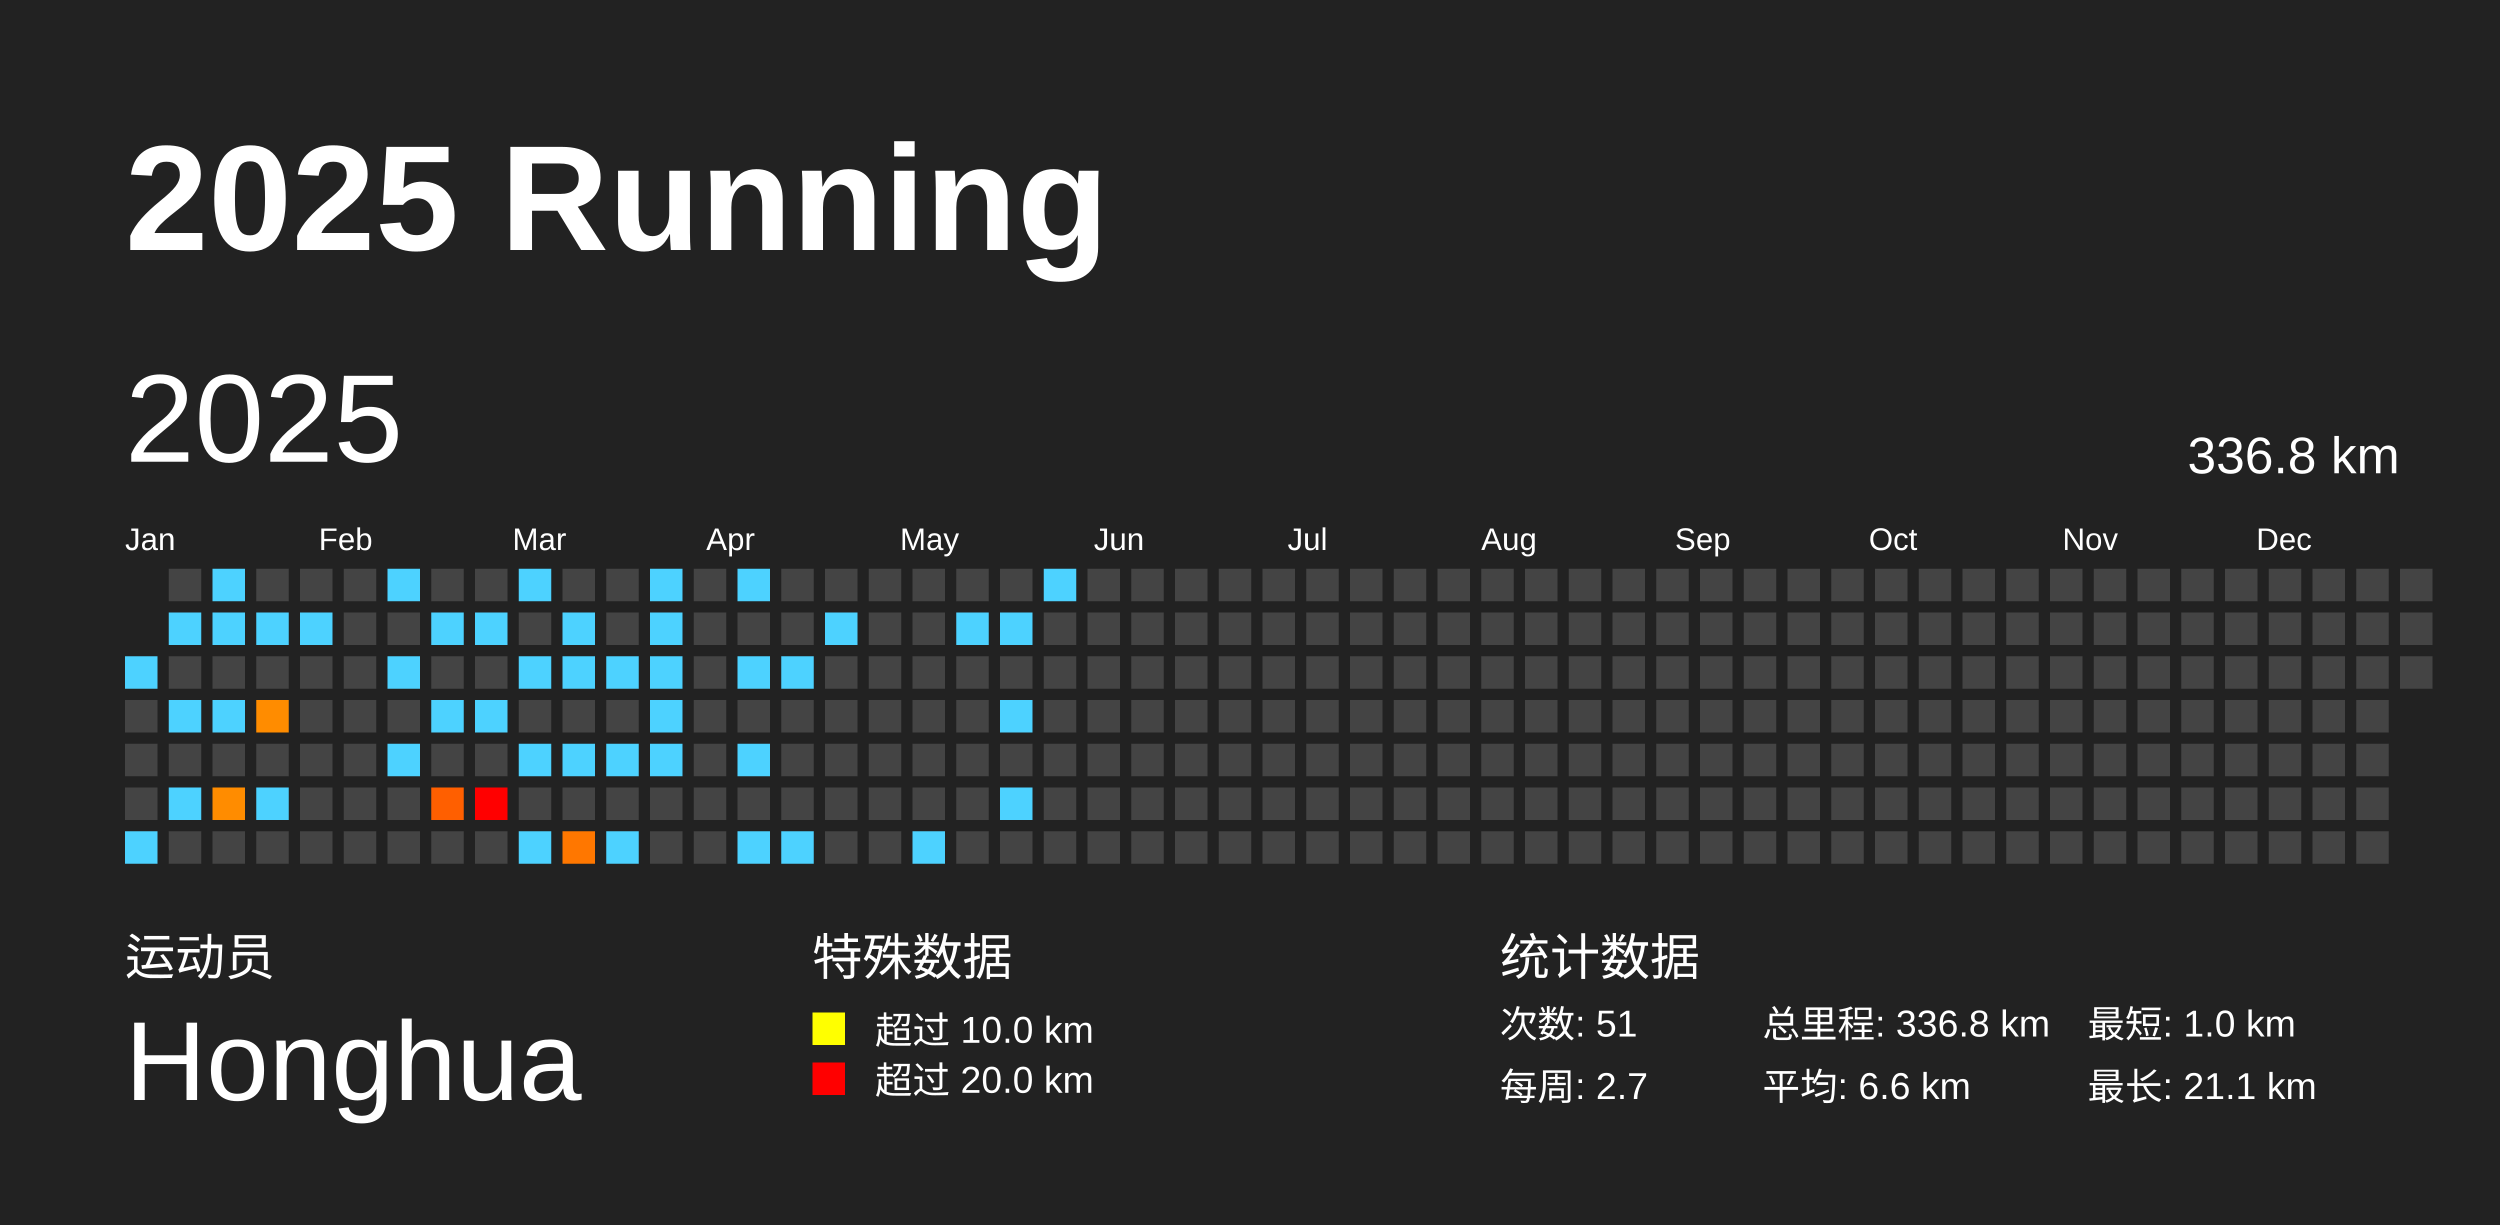
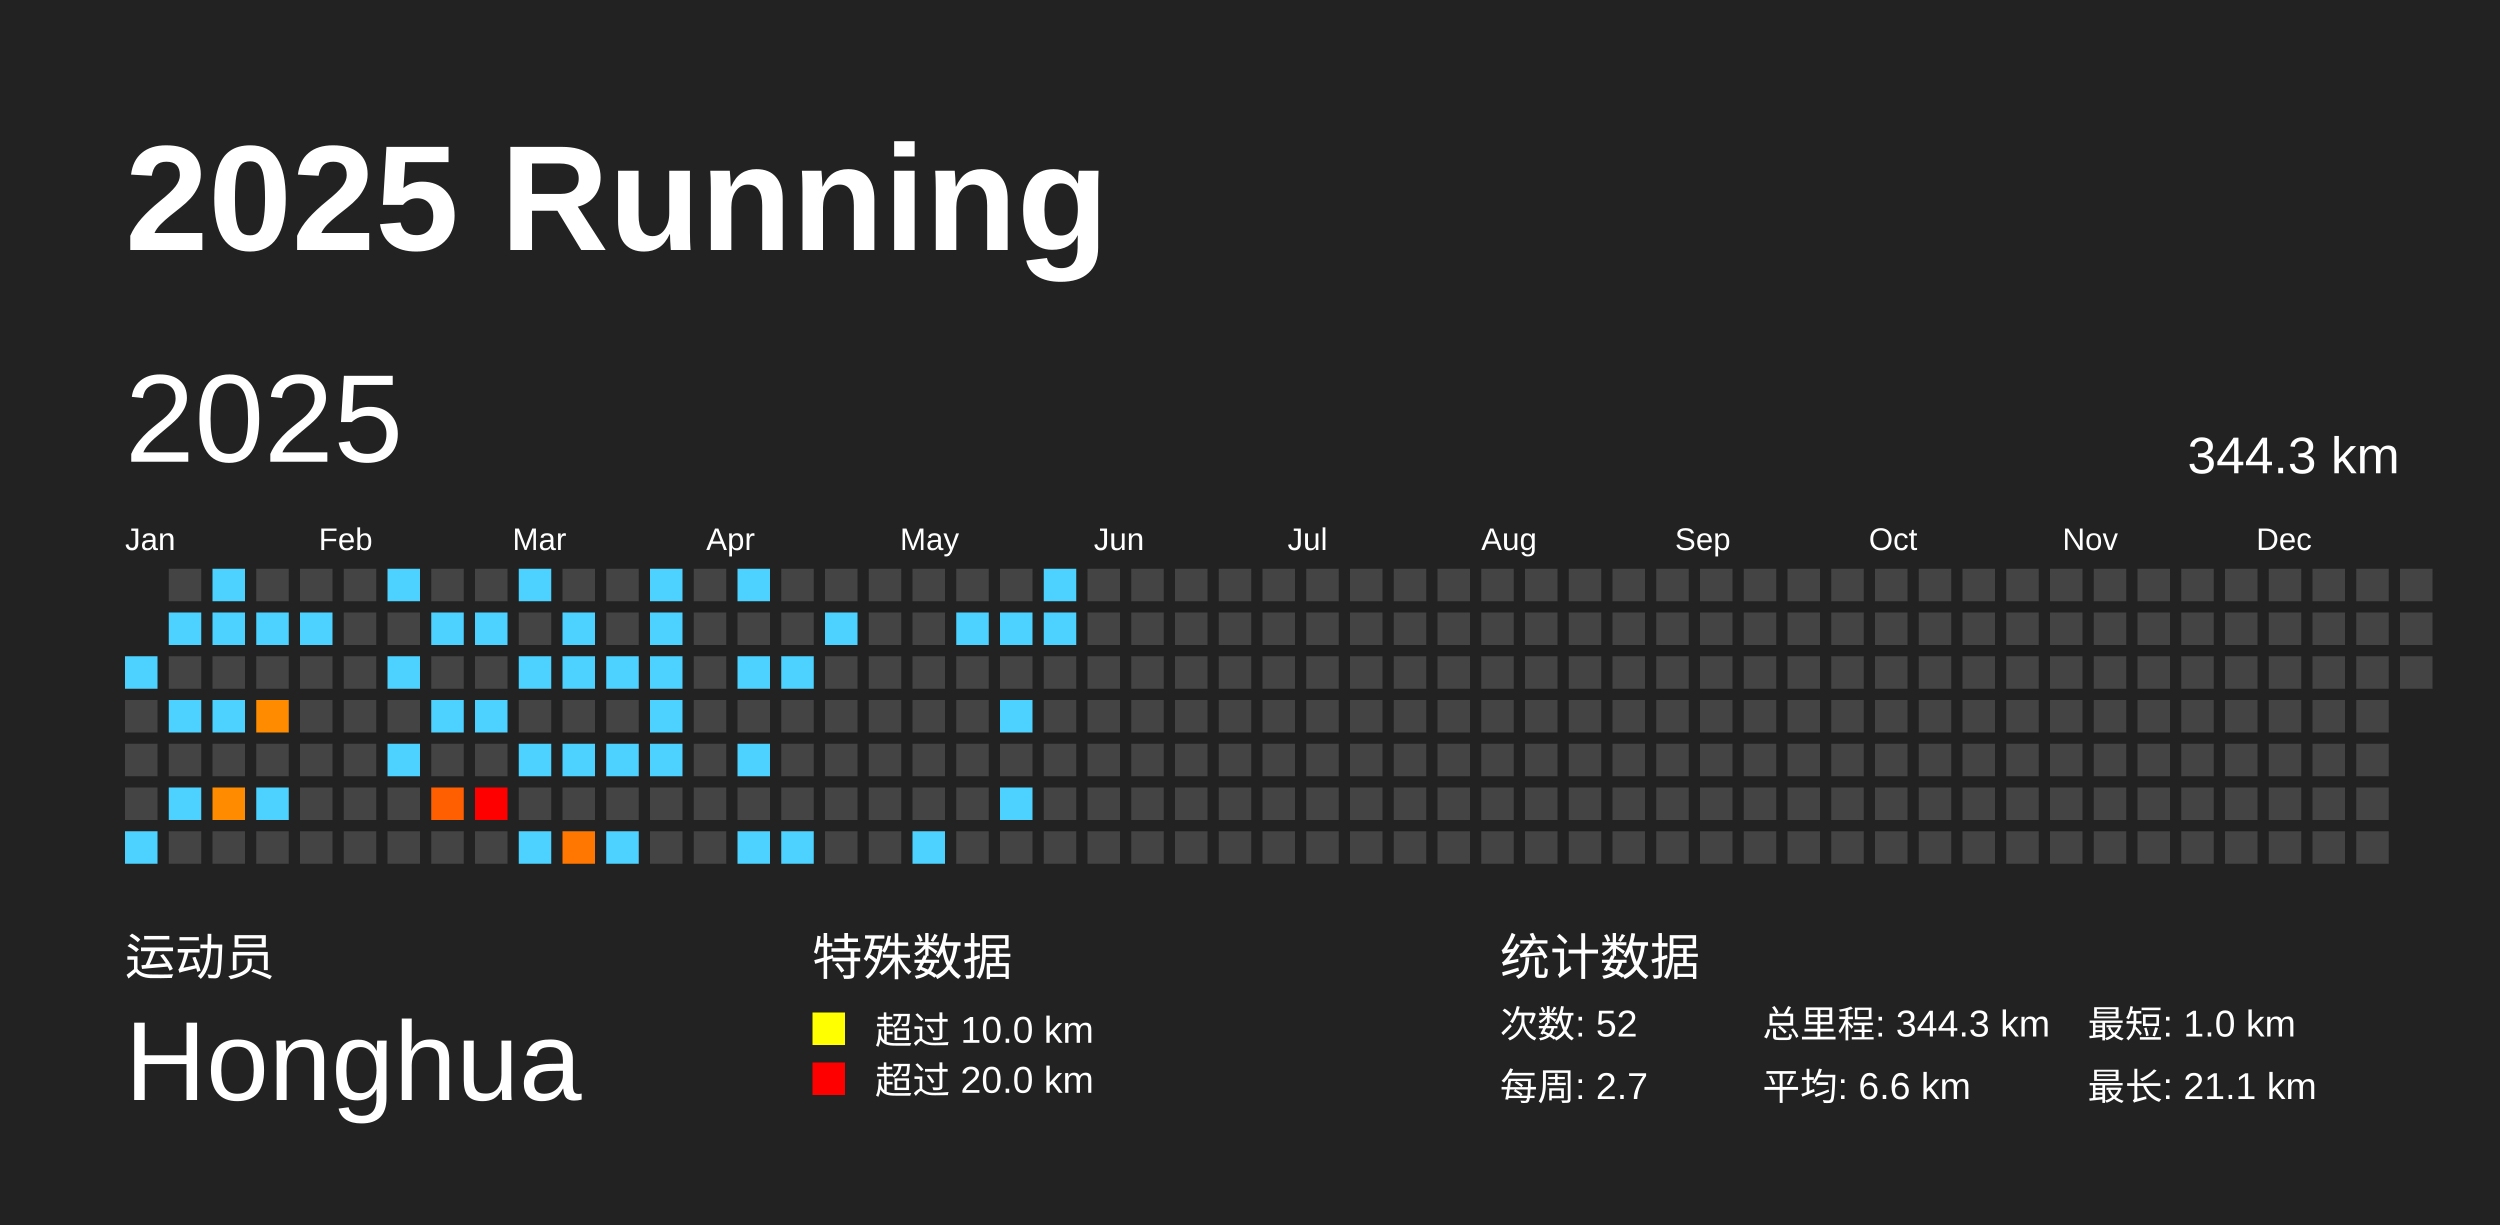
<svg xmlns="http://www.w3.org/2000/svg" baseProfile="full" height="98mm" version="1.1" viewBox="0,0,200,98" width="200mm">
  <defs />
  <rect fill="#222222" height="98" width="200" x="0" y="0" />
  <text fill="#FFFFFF" style="font-size:12px; font-family:Arial; font-weight:bold;" x="10" y="20">2025 Running</text>
  <text fill="#FFFFFF" style="font-size:4px; font-family:Arial" x="10" y="78">运动员</text>
  <text fill="#FFFFFF" style="font-size:9px; font-family:Arial" x="10" y="88">Honghua</text>
  <text fill="#FFFFFF" style="font-size:4px; font-family:Arial" x="65" y="78">特殊数据</text>
  <rect fill="yellow" height="2.6" width="2.6" x="65" y="81" />
  <text fill="#FFFFFF" style="font-size:3px; font-family:Arial" x="70" y="83.5">超过 10.0 km</text>
  <rect fill="red" height="2.6" width="2.6" x="65" y="85" />
  <text fill="#FFFFFF" style="font-size:3px; font-family:Arial" x="70" y="87.5">超过 20.0 km</text>
  <text fill="#FFFFFF" style="font-size:4px; font-family:Arial" x="120" y="78">统计数据</text>
-   <text fill="#FFFFFF" style="font-size:3px; font-family:Arial" x="120" y="83">次数: 51</text>
+   <text fill="#FFFFFF" style="font-size:3px; font-family:Arial" x="120" y="83">次数: 52</text>
  <text fill="#FFFFFF" style="font-size:3px; font-family:Arial" x="120" y="88">每周: 2.7</text>
-   <text fill="#FFFFFF" style="font-size:3px; font-family:Arial" x="141" y="83">总里程: 336.8 km</text>
+   <text fill="#FFFFFF" style="font-size:3px; font-family:Arial" x="141" y="83">总里程: 344.3 km</text>
  <text fill="#FFFFFF" style="font-size:3px; font-family:Arial" x="141" y="88">平均: 6.6 km</text>
  <text fill="#FFFFFF" style="font-size:3px; font-family:Arial" x="167" y="83">最短: 1.0 km</text>
  <text fill="#FFFFFF" style="font-size:3px; font-family:Arial" x="167" y="88">最长: 21.1 km</text>
  <text dominant-baseline="hanging" fill="#FFFFFF" style="font-size:10.0px; font-family:Arial;" x="10" y="30">2025</text>
-   <text dominant-baseline="hanging" fill="#FFFFFF" style="font-size:4.125px; font-family:Arial;" x="175" y="35">336.8 km</text>
+   <text dominant-baseline="hanging" fill="#FFFFFF" style="font-size:4.125px; font-family:Arial;" x="175" y="35">344.3 km</text>
  <text fill="#FFFFFF" style="font-size:2.5px; font-family:Arial" x="10.0" y="44">Jan</text>
  <text fill="#FFFFFF" style="font-size:2.5px; font-family:Arial" x="25.5" y="44">Feb</text>
  <text fill="#FFFFFF" style="font-size:2.5px; font-family:Arial" x="41.0" y="44">Mar</text>
  <text fill="#FFFFFF" style="font-size:2.5px; font-family:Arial" x="56.5" y="44">Apr</text>
  <text fill="#FFFFFF" style="font-size:2.5px; font-family:Arial" x="72.0" y="44">May</text>
  <text fill="#FFFFFF" style="font-size:2.5px; font-family:Arial" x="87.5" y="44">Jun</text>
  <text fill="#FFFFFF" style="font-size:2.5px; font-family:Arial" x="103.0" y="44">Jul</text>
  <text fill="#FFFFFF" style="font-size:2.5px; font-family:Arial" x="118.5" y="44">Aug</text>
  <text fill="#FFFFFF" style="font-size:2.5px; font-family:Arial" x="134.0" y="44">Sep</text>
  <text fill="#FFFFFF" style="font-size:2.5px; font-family:Arial" x="149.5" y="44">Oct</text>
  <text fill="#FFFFFF" style="font-size:2.5px; font-family:Arial" x="165.0" y="44">Nov</text>
  <text fill="#FFFFFF" style="font-size:2.5px; font-family:Arial" x="180.5" y="44">Dec</text>
  <rect fill="#4dd2ff" height="2.6" width="2.6" x="10.0" y="52.5" />
  <rect fill="#444444" height="2.6" width="2.6" x="10.0" y="56.0" />
  <rect fill="#444444" height="2.6" width="2.6" x="10.0" y="59.5" />
  <rect fill="#444444" height="2.6" width="2.6" x="10.0" y="63.0" />
  <rect fill="#4dd2ff" height="2.6" width="2.6" x="10.0" y="66.5" />
  <rect fill="#444444" height="2.6" width="2.6" x="13.5" y="45.5" />
  <rect fill="#4dd2ff" height="2.6" width="2.6" x="13.5" y="49.0" />
  <rect fill="#444444" height="2.6" width="2.6" x="13.5" y="52.5" />
  <rect fill="#4dd2ff" height="2.6" width="2.6" x="13.5" y="56.0" />
  <rect fill="#444444" height="2.6" width="2.6" x="13.5" y="59.5" />
  <rect fill="#4dd2ff" height="2.6" width="2.6" x="13.5" y="63.0" />
  <rect fill="#444444" height="2.6" width="2.6" x="13.5" y="66.5" />
  <rect fill="#4dd2ff" height="2.6" width="2.6" x="17.0" y="45.5" />
  <rect fill="#4dd2ff" height="2.6" width="2.6" x="17.0" y="49.0" />
  <rect fill="#444444" height="2.6" width="2.6" x="17.0" y="52.5" />
  <rect fill="#4dd2ff" height="2.6" width="2.6" x="17.0" y="56.0" />
  <rect fill="#444444" height="2.6" width="2.6" x="17.0" y="59.5" />
  <rect fill="#ff8c00" height="2.6" width="2.6" x="17.0" y="63.0" />
  <rect fill="#444444" height="2.6" width="2.6" x="17.0" y="66.5" />
  <rect fill="#444444" height="2.6" width="2.6" x="20.5" y="45.5" />
  <rect fill="#4dd2ff" height="2.6" width="2.6" x="20.5" y="49.0" />
  <rect fill="#444444" height="2.6" width="2.6" x="20.5" y="52.5" />
  <rect fill="#ff8c00" height="2.6" width="2.6" x="20.5" y="56.0" />
  <rect fill="#444444" height="2.6" width="2.6" x="20.5" y="59.5" />
  <rect fill="#4dd2ff" height="2.6" width="2.6" x="20.5" y="63.0" />
  <rect fill="#444444" height="2.6" width="2.6" x="20.5" y="66.5" />
  <rect fill="#444444" height="2.6" width="2.6" x="24.0" y="45.5" />
  <rect fill="#4dd2ff" height="2.6" width="2.6" x="24.0" y="49.0" />
  <rect fill="#444444" height="2.6" width="2.6" x="24.0" y="52.5" />
  <rect fill="#444444" height="2.6" width="2.6" x="24.0" y="56.0" />
  <rect fill="#444444" height="2.6" width="2.6" x="24.0" y="59.5" />
  <rect fill="#444444" height="2.6" width="2.6" x="24.0" y="63.0" />
  <rect fill="#444444" height="2.6" width="2.6" x="24.0" y="66.5" />
  <rect fill="#444444" height="2.6" width="2.6" x="27.5" y="45.5" />
  <rect fill="#444444" height="2.6" width="2.6" x="27.5" y="49.0" />
  <rect fill="#444444" height="2.6" width="2.6" x="27.5" y="52.5" />
  <rect fill="#444444" height="2.6" width="2.6" x="27.5" y="56.0" />
  <rect fill="#444444" height="2.6" width="2.6" x="27.5" y="59.5" />
  <rect fill="#444444" height="2.6" width="2.6" x="27.5" y="63.0" />
  <rect fill="#444444" height="2.6" width="2.6" x="27.5" y="66.5" />
  <rect fill="#4dd2ff" height="2.6" width="2.6" x="31.0" y="45.5" />
  <rect fill="#444444" height="2.6" width="2.6" x="31.0" y="49.0" />
  <rect fill="#4dd2ff" height="2.6" width="2.6" x="31.0" y="52.5" />
  <rect fill="#444444" height="2.6" width="2.6" x="31.0" y="56.0" />
  <rect fill="#4dd2ff" height="2.6" width="2.6" x="31.0" y="59.5" />
  <rect fill="#444444" height="2.6" width="2.6" x="31.0" y="63.0" />
  <rect fill="#444444" height="2.6" width="2.6" x="31.0" y="66.5" />
  <rect fill="#444444" height="2.6" width="2.6" x="34.5" y="45.5" />
  <rect fill="#4dd2ff" height="2.6" width="2.6" x="34.5" y="49.0" />
  <rect fill="#444444" height="2.6" width="2.6" x="34.5" y="52.5" />
  <rect fill="#4dd2ff" height="2.6" width="2.6" x="34.5" y="56.0" />
  <rect fill="#444444" height="2.6" width="2.6" x="34.5" y="59.5" />
  <rect fill="#ff5f00" height="2.6" width="2.6" x="34.5" y="63.0" />
  <rect fill="#444444" height="2.6" width="2.6" x="34.5" y="66.5" />
  <rect fill="#444444" height="2.6" width="2.6" x="38.0" y="45.5" />
  <rect fill="#4dd2ff" height="2.6" width="2.6" x="38.0" y="49.0" />
  <rect fill="#444444" height="2.6" width="2.6" x="38.0" y="52.5" />
  <rect fill="#4dd2ff" height="2.6" width="2.6" x="38.0" y="56.0" />
  <rect fill="#444444" height="2.6" width="2.6" x="38.0" y="59.5" />
  <rect fill="red" height="2.6" width="2.6" x="38.0" y="63.0" />
  <rect fill="#444444" height="2.6" width="2.6" x="38.0" y="66.5" />
  <rect fill="#4dd2ff" height="2.6" width="2.6" x="41.5" y="45.5" />
  <rect fill="#444444" height="2.6" width="2.6" x="41.5" y="49.0" />
  <rect fill="#4dd2ff" height="2.6" width="2.6" x="41.5" y="52.5" />
  <rect fill="#444444" height="2.6" width="2.6" x="41.5" y="56.0" />
  <rect fill="#4dd2ff" height="2.6" width="2.6" x="41.5" y="59.5" />
  <rect fill="#444444" height="2.6" width="2.6" x="41.5" y="63.0" />
  <rect fill="#4dd2ff" height="2.6" width="2.6" x="41.5" y="66.5" />
  <rect fill="#444444" height="2.6" width="2.6" x="45.0" y="45.5" />
  <rect fill="#4dd2ff" height="2.6" width="2.6" x="45.0" y="49.0" />
  <rect fill="#4dd2ff" height="2.6" width="2.6" x="45.0" y="52.5" />
  <rect fill="#444444" height="2.6" width="2.6" x="45.0" y="56.0" />
  <rect fill="#4dd2ff" height="2.6" width="2.6" x="45.0" y="59.5" />
  <rect fill="#444444" height="2.6" width="2.6" x="45.0" y="63.0" />
  <rect fill="#ff7700" height="2.6" width="2.6" x="45.0" y="66.5" />
  <rect fill="#444444" height="2.6" width="2.6" x="48.5" y="45.5" />
  <rect fill="#444444" height="2.6" width="2.6" x="48.5" y="49.0" />
  <rect fill="#4dd2ff" height="2.6" width="2.6" x="48.5" y="52.5" />
  <rect fill="#444444" height="2.6" width="2.6" x="48.5" y="56.0" />
  <rect fill="#4dd2ff" height="2.6" width="2.6" x="48.5" y="59.5" />
  <rect fill="#444444" height="2.6" width="2.6" x="48.5" y="63.0" />
  <rect fill="#4dd2ff" height="2.6" width="2.6" x="48.5" y="66.5" />
  <rect fill="#4dd2ff" height="2.6" width="2.6" x="52.0" y="45.5" />
  <rect fill="#4dd2ff" height="2.6" width="2.6" x="52.0" y="49.0" />
  <rect fill="#4dd2ff" height="2.6" width="2.6" x="52.0" y="52.5" />
  <rect fill="#4dd2ff" height="2.6" width="2.6" x="52.0" y="56.0" />
  <rect fill="#4dd2ff" height="2.6" width="2.6" x="52.0" y="59.5" />
  <rect fill="#444444" height="2.6" width="2.6" x="52.0" y="63.0" />
  <rect fill="#444444" height="2.6" width="2.6" x="52.0" y="66.5" />
  <rect fill="#444444" height="2.6" width="2.6" x="55.5" y="45.5" />
  <rect fill="#444444" height="2.6" width="2.6" x="55.5" y="49.0" />
  <rect fill="#444444" height="2.6" width="2.6" x="55.5" y="52.5" />
  <rect fill="#444444" height="2.6" width="2.6" x="55.5" y="56.0" />
  <rect fill="#444444" height="2.6" width="2.6" x="55.5" y="59.5" />
  <rect fill="#444444" height="2.6" width="2.6" x="55.5" y="63.0" />
  <rect fill="#444444" height="2.6" width="2.6" x="55.5" y="66.5" />
  <rect fill="#4dd2ff" height="2.6" width="2.6" x="59.0" y="45.5" />
  <rect fill="#444444" height="2.6" width="2.6" x="59.0" y="49.0" />
  <rect fill="#4dd2ff" height="2.6" width="2.6" x="59.0" y="52.5" />
  <rect fill="#444444" height="2.6" width="2.6" x="59.0" y="56.0" />
  <rect fill="#4dd2ff" height="2.6" width="2.6" x="59.0" y="59.5" />
  <rect fill="#444444" height="2.6" width="2.6" x="59.0" y="63.0" />
  <rect fill="#4dd2ff" height="2.6" width="2.6" x="59.0" y="66.5" />
  <rect fill="#444444" height="2.6" width="2.6" x="62.5" y="45.5" />
  <rect fill="#444444" height="2.6" width="2.6" x="62.5" y="49.0" />
  <rect fill="#4dd2ff" height="2.6" width="2.6" x="62.5" y="52.5" />
  <rect fill="#444444" height="2.6" width="2.6" x="62.5" y="56.0" />
  <rect fill="#444444" height="2.6" width="2.6" x="62.5" y="59.5" />
  <rect fill="#444444" height="2.6" width="2.6" x="62.5" y="63.0" />
  <rect fill="#4dd2ff" height="2.6" width="2.6" x="62.5" y="66.5" />
  <rect fill="#444444" height="2.6" width="2.6" x="66.0" y="45.5" />
  <rect fill="#4dd2ff" height="2.6" width="2.6" x="66.0" y="49.0" />
  <rect fill="#444444" height="2.6" width="2.6" x="66.0" y="52.5" />
  <rect fill="#444444" height="2.6" width="2.6" x="66.0" y="56.0" />
  <rect fill="#444444" height="2.6" width="2.6" x="66.0" y="59.5" />
  <rect fill="#444444" height="2.6" width="2.6" x="66.0" y="63.0" />
  <rect fill="#444444" height="2.6" width="2.6" x="66.0" y="66.5" />
  <rect fill="#444444" height="2.6" width="2.6" x="69.5" y="45.5" />
  <rect fill="#444444" height="2.6" width="2.6" x="69.5" y="49.0" />
  <rect fill="#444444" height="2.6" width="2.6" x="69.5" y="52.5" />
  <rect fill="#444444" height="2.6" width="2.6" x="69.5" y="56.0" />
  <rect fill="#444444" height="2.6" width="2.6" x="69.5" y="59.5" />
  <rect fill="#444444" height="2.6" width="2.6" x="69.5" y="63.0" />
  <rect fill="#444444" height="2.6" width="2.6" x="69.5" y="66.5" />
  <rect fill="#444444" height="2.6" width="2.6" x="73.0" y="45.5" />
  <rect fill="#444444" height="2.6" width="2.6" x="73.0" y="49.0" />
  <rect fill="#444444" height="2.6" width="2.6" x="73.0" y="52.5" />
  <rect fill="#444444" height="2.6" width="2.6" x="73.0" y="56.0" />
  <rect fill="#444444" height="2.6" width="2.6" x="73.0" y="59.5" />
  <rect fill="#444444" height="2.6" width="2.6" x="73.0" y="63.0" />
  <rect fill="#4dd2ff" height="2.6" width="2.6" x="73.0" y="66.5" />
  <rect fill="#444444" height="2.6" width="2.6" x="76.5" y="45.5" />
  <rect fill="#4dd2ff" height="2.6" width="2.6" x="76.5" y="49.0" />
  <rect fill="#444444" height="2.6" width="2.6" x="76.5" y="52.5" />
  <rect fill="#444444" height="2.6" width="2.6" x="76.5" y="56.0" />
  <rect fill="#444444" height="2.6" width="2.6" x="76.5" y="59.5" />
  <rect fill="#444444" height="2.6" width="2.6" x="76.5" y="63.0" />
  <rect fill="#444444" height="2.6" width="2.6" x="76.5" y="66.5" />
  <rect fill="#444444" height="2.6" width="2.6" x="80.0" y="45.5" />
  <rect fill="#4dd2ff" height="2.6" width="2.6" x="80.0" y="49.0" />
  <rect fill="#444444" height="2.6" width="2.6" x="80.0" y="52.5" />
  <rect fill="#4dd2ff" height="2.6" width="2.6" x="80.0" y="56.0" />
  <rect fill="#444444" height="2.6" width="2.6" x="80.0" y="59.5" />
  <rect fill="#4dd2ff" height="2.6" width="2.6" x="80.0" y="63.0" />
  <rect fill="#444444" height="2.6" width="2.6" x="80.0" y="66.5" />
  <rect fill="#4dd2ff" height="2.6" width="2.6" x="83.5" y="45.5" />
-   <rect fill="#444444" height="2.6" width="2.6" x="83.5" y="49.0" />
+   <rect fill="#4dd2ff" height="2.6" width="2.6" x="83.5" y="49.0" />
  <rect fill="#444444" height="2.6" width="2.6" x="83.5" y="52.5" />
  <rect fill="#444444" height="2.6" width="2.6" x="83.5" y="56.0" />
  <rect fill="#444444" height="2.6" width="2.6" x="83.5" y="59.5" />
  <rect fill="#444444" height="2.6" width="2.6" x="83.5" y="63.0" />
  <rect fill="#444444" height="2.6" width="2.6" x="83.5" y="66.5" />
  <rect fill="#444444" height="2.6" width="2.6" x="87.0" y="45.5" />
  <rect fill="#444444" height="2.6" width="2.6" x="87.0" y="49.0" />
  <rect fill="#444444" height="2.6" width="2.6" x="87.0" y="52.5" />
  <rect fill="#444444" height="2.6" width="2.6" x="87.0" y="56.0" />
  <rect fill="#444444" height="2.6" width="2.6" x="87.0" y="59.5" />
  <rect fill="#444444" height="2.6" width="2.6" x="87.0" y="63.0" />
  <rect fill="#444444" height="2.6" width="2.6" x="87.0" y="66.5" />
  <rect fill="#444444" height="2.6" width="2.6" x="90.5" y="45.5" />
  <rect fill="#444444" height="2.6" width="2.6" x="90.5" y="49.0" />
  <rect fill="#444444" height="2.6" width="2.6" x="90.5" y="52.5" />
  <rect fill="#444444" height="2.6" width="2.6" x="90.5" y="56.0" />
  <rect fill="#444444" height="2.6" width="2.6" x="90.5" y="59.5" />
  <rect fill="#444444" height="2.6" width="2.6" x="90.5" y="63.0" />
  <rect fill="#444444" height="2.6" width="2.6" x="90.5" y="66.5" />
  <rect fill="#444444" height="2.6" width="2.6" x="94.0" y="45.5" />
  <rect fill="#444444" height="2.6" width="2.6" x="94.0" y="49.0" />
  <rect fill="#444444" height="2.6" width="2.6" x="94.0" y="52.5" />
  <rect fill="#444444" height="2.6" width="2.6" x="94.0" y="56.0" />
  <rect fill="#444444" height="2.6" width="2.6" x="94.0" y="59.5" />
  <rect fill="#444444" height="2.6" width="2.6" x="94.0" y="63.0" />
  <rect fill="#444444" height="2.6" width="2.6" x="94.0" y="66.5" />
  <rect fill="#444444" height="2.6" width="2.6" x="97.5" y="45.5" />
  <rect fill="#444444" height="2.6" width="2.6" x="97.5" y="49.0" />
  <rect fill="#444444" height="2.6" width="2.6" x="97.5" y="52.5" />
  <rect fill="#444444" height="2.6" width="2.6" x="97.5" y="56.0" />
  <rect fill="#444444" height="2.6" width="2.6" x="97.5" y="59.5" />
  <rect fill="#444444" height="2.6" width="2.6" x="97.5" y="63.0" />
  <rect fill="#444444" height="2.6" width="2.6" x="97.5" y="66.5" />
  <rect fill="#444444" height="2.6" width="2.6" x="101.0" y="45.5" />
  <rect fill="#444444" height="2.6" width="2.6" x="101.0" y="49.0" />
  <rect fill="#444444" height="2.6" width="2.6" x="101.0" y="52.5" />
  <rect fill="#444444" height="2.6" width="2.6" x="101.0" y="56.0" />
  <rect fill="#444444" height="2.6" width="2.6" x="101.0" y="59.5" />
  <rect fill="#444444" height="2.6" width="2.6" x="101.0" y="63.0" />
  <rect fill="#444444" height="2.6" width="2.6" x="101.0" y="66.5" />
  <rect fill="#444444" height="2.6" width="2.6" x="104.5" y="45.5" />
  <rect fill="#444444" height="2.6" width="2.6" x="104.5" y="49.0" />
  <rect fill="#444444" height="2.6" width="2.6" x="104.5" y="52.5" />
  <rect fill="#444444" height="2.6" width="2.6" x="104.5" y="56.0" />
  <rect fill="#444444" height="2.6" width="2.6" x="104.5" y="59.5" />
  <rect fill="#444444" height="2.6" width="2.6" x="104.5" y="63.0" />
  <rect fill="#444444" height="2.6" width="2.6" x="104.5" y="66.5" />
  <rect fill="#444444" height="2.6" width="2.6" x="108.0" y="45.5" />
  <rect fill="#444444" height="2.6" width="2.6" x="108.0" y="49.0" />
  <rect fill="#444444" height="2.6" width="2.6" x="108.0" y="52.5" />
  <rect fill="#444444" height="2.6" width="2.6" x="108.0" y="56.0" />
  <rect fill="#444444" height="2.6" width="2.6" x="108.0" y="59.5" />
  <rect fill="#444444" height="2.6" width="2.6" x="108.0" y="63.0" />
  <rect fill="#444444" height="2.6" width="2.6" x="108.0" y="66.5" />
  <rect fill="#444444" height="2.6" width="2.6" x="111.5" y="45.5" />
  <rect fill="#444444" height="2.6" width="2.6" x="111.5" y="49.0" />
  <rect fill="#444444" height="2.6" width="2.6" x="111.5" y="52.5" />
  <rect fill="#444444" height="2.6" width="2.6" x="111.5" y="56.0" />
  <rect fill="#444444" height="2.6" width="2.6" x="111.5" y="59.5" />
  <rect fill="#444444" height="2.6" width="2.6" x="111.5" y="63.0" />
  <rect fill="#444444" height="2.6" width="2.6" x="111.5" y="66.5" />
  <rect fill="#444444" height="2.6" width="2.6" x="115.0" y="45.5" />
  <rect fill="#444444" height="2.6" width="2.6" x="115.0" y="49.0" />
  <rect fill="#444444" height="2.6" width="2.6" x="115.0" y="52.5" />
  <rect fill="#444444" height="2.6" width="2.6" x="115.0" y="56.0" />
  <rect fill="#444444" height="2.6" width="2.6" x="115.0" y="59.5" />
  <rect fill="#444444" height="2.6" width="2.6" x="115.0" y="63.0" />
  <rect fill="#444444" height="2.6" width="2.6" x="115.0" y="66.5" />
  <rect fill="#444444" height="2.6" width="2.6" x="118.5" y="45.5" />
  <rect fill="#444444" height="2.6" width="2.6" x="118.5" y="49.0" />
  <rect fill="#444444" height="2.6" width="2.6" x="118.5" y="52.5" />
  <rect fill="#444444" height="2.6" width="2.6" x="118.5" y="56.0" />
  <rect fill="#444444" height="2.6" width="2.6" x="118.5" y="59.5" />
  <rect fill="#444444" height="2.6" width="2.6" x="118.5" y="63.0" />
  <rect fill="#444444" height="2.6" width="2.6" x="118.5" y="66.5" />
  <rect fill="#444444" height="2.6" width="2.6" x="122.0" y="45.5" />
  <rect fill="#444444" height="2.6" width="2.6" x="122.0" y="49.0" />
  <rect fill="#444444" height="2.6" width="2.6" x="122.0" y="52.5" />
  <rect fill="#444444" height="2.6" width="2.6" x="122.0" y="56.0" />
  <rect fill="#444444" height="2.6" width="2.6" x="122.0" y="59.5" />
  <rect fill="#444444" height="2.6" width="2.6" x="122.0" y="63.0" />
  <rect fill="#444444" height="2.6" width="2.6" x="122.0" y="66.5" />
  <rect fill="#444444" height="2.6" width="2.6" x="125.5" y="45.5" />
  <rect fill="#444444" height="2.6" width="2.6" x="125.5" y="49.0" />
  <rect fill="#444444" height="2.6" width="2.6" x="125.5" y="52.5" />
  <rect fill="#444444" height="2.6" width="2.6" x="125.5" y="56.0" />
  <rect fill="#444444" height="2.6" width="2.6" x="125.5" y="59.5" />
  <rect fill="#444444" height="2.6" width="2.6" x="125.5" y="63.0" />
  <rect fill="#444444" height="2.6" width="2.6" x="125.5" y="66.5" />
  <rect fill="#444444" height="2.6" width="2.6" x="129.0" y="45.5" />
  <rect fill="#444444" height="2.6" width="2.6" x="129.0" y="49.0" />
  <rect fill="#444444" height="2.6" width="2.6" x="129.0" y="52.5" />
  <rect fill="#444444" height="2.6" width="2.6" x="129.0" y="56.0" />
  <rect fill="#444444" height="2.6" width="2.6" x="129.0" y="59.5" />
  <rect fill="#444444" height="2.6" width="2.6" x="129.0" y="63.0" />
  <rect fill="#444444" height="2.6" width="2.6" x="129.0" y="66.5" />
  <rect fill="#444444" height="2.6" width="2.6" x="132.5" y="45.5" />
  <rect fill="#444444" height="2.6" width="2.6" x="132.5" y="49.0" />
  <rect fill="#444444" height="2.6" width="2.6" x="132.5" y="52.5" />
  <rect fill="#444444" height="2.6" width="2.6" x="132.5" y="56.0" />
  <rect fill="#444444" height="2.6" width="2.6" x="132.5" y="59.5" />
  <rect fill="#444444" height="2.6" width="2.6" x="132.5" y="63.0" />
  <rect fill="#444444" height="2.6" width="2.6" x="132.5" y="66.5" />
  <rect fill="#444444" height="2.6" width="2.6" x="136.0" y="45.5" />
  <rect fill="#444444" height="2.6" width="2.6" x="136.0" y="49.0" />
  <rect fill="#444444" height="2.6" width="2.6" x="136.0" y="52.5" />
  <rect fill="#444444" height="2.6" width="2.6" x="136.0" y="56.0" />
  <rect fill="#444444" height="2.6" width="2.6" x="136.0" y="59.5" />
  <rect fill="#444444" height="2.6" width="2.6" x="136.0" y="63.0" />
  <rect fill="#444444" height="2.6" width="2.6" x="136.0" y="66.5" />
  <rect fill="#444444" height="2.6" width="2.6" x="139.5" y="45.5" />
  <rect fill="#444444" height="2.6" width="2.6" x="139.5" y="49.0" />
  <rect fill="#444444" height="2.6" width="2.6" x="139.5" y="52.5" />
  <rect fill="#444444" height="2.6" width="2.6" x="139.5" y="56.0" />
  <rect fill="#444444" height="2.6" width="2.6" x="139.5" y="59.5" />
  <rect fill="#444444" height="2.6" width="2.6" x="139.5" y="63.0" />
  <rect fill="#444444" height="2.6" width="2.6" x="139.5" y="66.5" />
  <rect fill="#444444" height="2.6" width="2.6" x="143.0" y="45.5" />
  <rect fill="#444444" height="2.6" width="2.6" x="143.0" y="49.0" />
  <rect fill="#444444" height="2.6" width="2.6" x="143.0" y="52.5" />
  <rect fill="#444444" height="2.6" width="2.6" x="143.0" y="56.0" />
  <rect fill="#444444" height="2.6" width="2.6" x="143.0" y="59.5" />
  <rect fill="#444444" height="2.6" width="2.6" x="143.0" y="63.0" />
  <rect fill="#444444" height="2.6" width="2.6" x="143.0" y="66.5" />
  <rect fill="#444444" height="2.6" width="2.6" x="146.5" y="45.5" />
  <rect fill="#444444" height="2.6" width="2.6" x="146.5" y="49.0" />
  <rect fill="#444444" height="2.6" width="2.6" x="146.5" y="52.5" />
  <rect fill="#444444" height="2.6" width="2.6" x="146.5" y="56.0" />
  <rect fill="#444444" height="2.6" width="2.6" x="146.5" y="59.5" />
  <rect fill="#444444" height="2.6" width="2.6" x="146.5" y="63.0" />
  <rect fill="#444444" height="2.6" width="2.6" x="146.5" y="66.5" />
  <rect fill="#444444" height="2.6" width="2.6" x="150.0" y="45.5" />
  <rect fill="#444444" height="2.6" width="2.6" x="150.0" y="49.0" />
  <rect fill="#444444" height="2.6" width="2.6" x="150.0" y="52.5" />
  <rect fill="#444444" height="2.6" width="2.6" x="150.0" y="56.0" />
  <rect fill="#444444" height="2.6" width="2.6" x="150.0" y="59.5" />
  <rect fill="#444444" height="2.6" width="2.6" x="150.0" y="63.0" />
  <rect fill="#444444" height="2.6" width="2.6" x="150.0" y="66.5" />
  <rect fill="#444444" height="2.6" width="2.6" x="153.5" y="45.5" />
  <rect fill="#444444" height="2.6" width="2.6" x="153.5" y="49.0" />
  <rect fill="#444444" height="2.6" width="2.6" x="153.5" y="52.5" />
  <rect fill="#444444" height="2.6" width="2.6" x="153.5" y="56.0" />
  <rect fill="#444444" height="2.6" width="2.6" x="153.5" y="59.5" />
  <rect fill="#444444" height="2.6" width="2.6" x="153.5" y="63.0" />
  <rect fill="#444444" height="2.6" width="2.6" x="153.5" y="66.5" />
  <rect fill="#444444" height="2.6" width="2.6" x="157.0" y="45.5" />
  <rect fill="#444444" height="2.6" width="2.6" x="157.0" y="49.0" />
  <rect fill="#444444" height="2.6" width="2.6" x="157.0" y="52.5" />
  <rect fill="#444444" height="2.6" width="2.6" x="157.0" y="56.0" />
  <rect fill="#444444" height="2.6" width="2.6" x="157.0" y="59.5" />
  <rect fill="#444444" height="2.6" width="2.6" x="157.0" y="63.0" />
  <rect fill="#444444" height="2.6" width="2.6" x="157.0" y="66.5" />
  <rect fill="#444444" height="2.6" width="2.6" x="160.5" y="45.5" />
  <rect fill="#444444" height="2.6" width="2.6" x="160.5" y="49.0" />
  <rect fill="#444444" height="2.6" width="2.6" x="160.5" y="52.5" />
  <rect fill="#444444" height="2.6" width="2.6" x="160.5" y="56.0" />
  <rect fill="#444444" height="2.6" width="2.6" x="160.5" y="59.5" />
  <rect fill="#444444" height="2.6" width="2.6" x="160.5" y="63.0" />
  <rect fill="#444444" height="2.6" width="2.6" x="160.5" y="66.5" />
  <rect fill="#444444" height="2.6" width="2.6" x="164.0" y="45.5" />
  <rect fill="#444444" height="2.6" width="2.6" x="164.0" y="49.0" />
  <rect fill="#444444" height="2.6" width="2.6" x="164.0" y="52.5" />
  <rect fill="#444444" height="2.6" width="2.6" x="164.0" y="56.0" />
  <rect fill="#444444" height="2.6" width="2.6" x="164.0" y="59.5" />
  <rect fill="#444444" height="2.6" width="2.6" x="164.0" y="63.0" />
  <rect fill="#444444" height="2.6" width="2.6" x="164.0" y="66.5" />
  <rect fill="#444444" height="2.6" width="2.6" x="167.5" y="45.5" />
  <rect fill="#444444" height="2.6" width="2.6" x="167.5" y="49.0" />
  <rect fill="#444444" height="2.6" width="2.6" x="167.5" y="52.5" />
  <rect fill="#444444" height="2.6" width="2.6" x="167.5" y="56.0" />
  <rect fill="#444444" height="2.6" width="2.6" x="167.5" y="59.5" />
  <rect fill="#444444" height="2.6" width="2.6" x="167.5" y="63.0" />
  <rect fill="#444444" height="2.6" width="2.6" x="167.5" y="66.5" />
  <rect fill="#444444" height="2.6" width="2.6" x="171.0" y="45.5" />
  <rect fill="#444444" height="2.6" width="2.6" x="171.0" y="49.0" />
  <rect fill="#444444" height="2.6" width="2.6" x="171.0" y="52.5" />
  <rect fill="#444444" height="2.6" width="2.6" x="171.0" y="56.0" />
  <rect fill="#444444" height="2.6" width="2.6" x="171.0" y="59.5" />
  <rect fill="#444444" height="2.6" width="2.6" x="171.0" y="63.0" />
  <rect fill="#444444" height="2.6" width="2.6" x="171.0" y="66.5" />
  <rect fill="#444444" height="2.6" width="2.6" x="174.5" y="45.5" />
  <rect fill="#444444" height="2.6" width="2.6" x="174.5" y="49.0" />
  <rect fill="#444444" height="2.6" width="2.6" x="174.5" y="52.5" />
  <rect fill="#444444" height="2.6" width="2.6" x="174.5" y="56.0" />
  <rect fill="#444444" height="2.6" width="2.6" x="174.5" y="59.5" />
  <rect fill="#444444" height="2.6" width="2.6" x="174.5" y="63.0" />
  <rect fill="#444444" height="2.6" width="2.6" x="174.5" y="66.5" />
  <rect fill="#444444" height="2.6" width="2.6" x="178.0" y="45.5" />
  <rect fill="#444444" height="2.6" width="2.6" x="178.0" y="49.0" />
  <rect fill="#444444" height="2.6" width="2.6" x="178.0" y="52.5" />
  <rect fill="#444444" height="2.6" width="2.6" x="178.0" y="56.0" />
  <rect fill="#444444" height="2.6" width="2.6" x="178.0" y="59.5" />
  <rect fill="#444444" height="2.6" width="2.6" x="178.0" y="63.0" />
  <rect fill="#444444" height="2.6" width="2.6" x="178.0" y="66.5" />
  <rect fill="#444444" height="2.6" width="2.6" x="181.5" y="45.5" />
  <rect fill="#444444" height="2.6" width="2.6" x="181.5" y="49.0" />
  <rect fill="#444444" height="2.6" width="2.6" x="181.5" y="52.5" />
  <rect fill="#444444" height="2.6" width="2.6" x="181.5" y="56.0" />
  <rect fill="#444444" height="2.6" width="2.6" x="181.5" y="59.5" />
  <rect fill="#444444" height="2.6" width="2.6" x="181.5" y="63.0" />
  <rect fill="#444444" height="2.6" width="2.6" x="181.5" y="66.5" />
  <rect fill="#444444" height="2.6" width="2.6" x="185.0" y="45.5" />
  <rect fill="#444444" height="2.6" width="2.6" x="185.0" y="49.0" />
  <rect fill="#444444" height="2.6" width="2.6" x="185.0" y="52.5" />
  <rect fill="#444444" height="2.6" width="2.6" x="185.0" y="56.0" />
  <rect fill="#444444" height="2.6" width="2.6" x="185.0" y="59.5" />
  <rect fill="#444444" height="2.6" width="2.6" x="185.0" y="63.0" />
  <rect fill="#444444" height="2.6" width="2.6" x="185.0" y="66.5" />
  <rect fill="#444444" height="2.6" width="2.6" x="188.5" y="45.5" />
  <rect fill="#444444" height="2.6" width="2.6" x="188.5" y="49.0" />
  <rect fill="#444444" height="2.6" width="2.6" x="188.5" y="52.5" />
  <rect fill="#444444" height="2.6" width="2.6" x="188.5" y="56.0" />
  <rect fill="#444444" height="2.6" width="2.6" x="188.5" y="59.5" />
  <rect fill="#444444" height="2.6" width="2.6" x="188.5" y="63.0" />
  <rect fill="#444444" height="2.6" width="2.6" x="188.5" y="66.5" />
  <rect fill="#444444" height="2.6" width="2.6" x="192.0" y="45.5" />
  <rect fill="#444444" height="2.6" width="2.6" x="192.0" y="49.0" />
  <rect fill="#444444" height="2.6" width="2.6" x="192.0" y="52.5" />
</svg>
